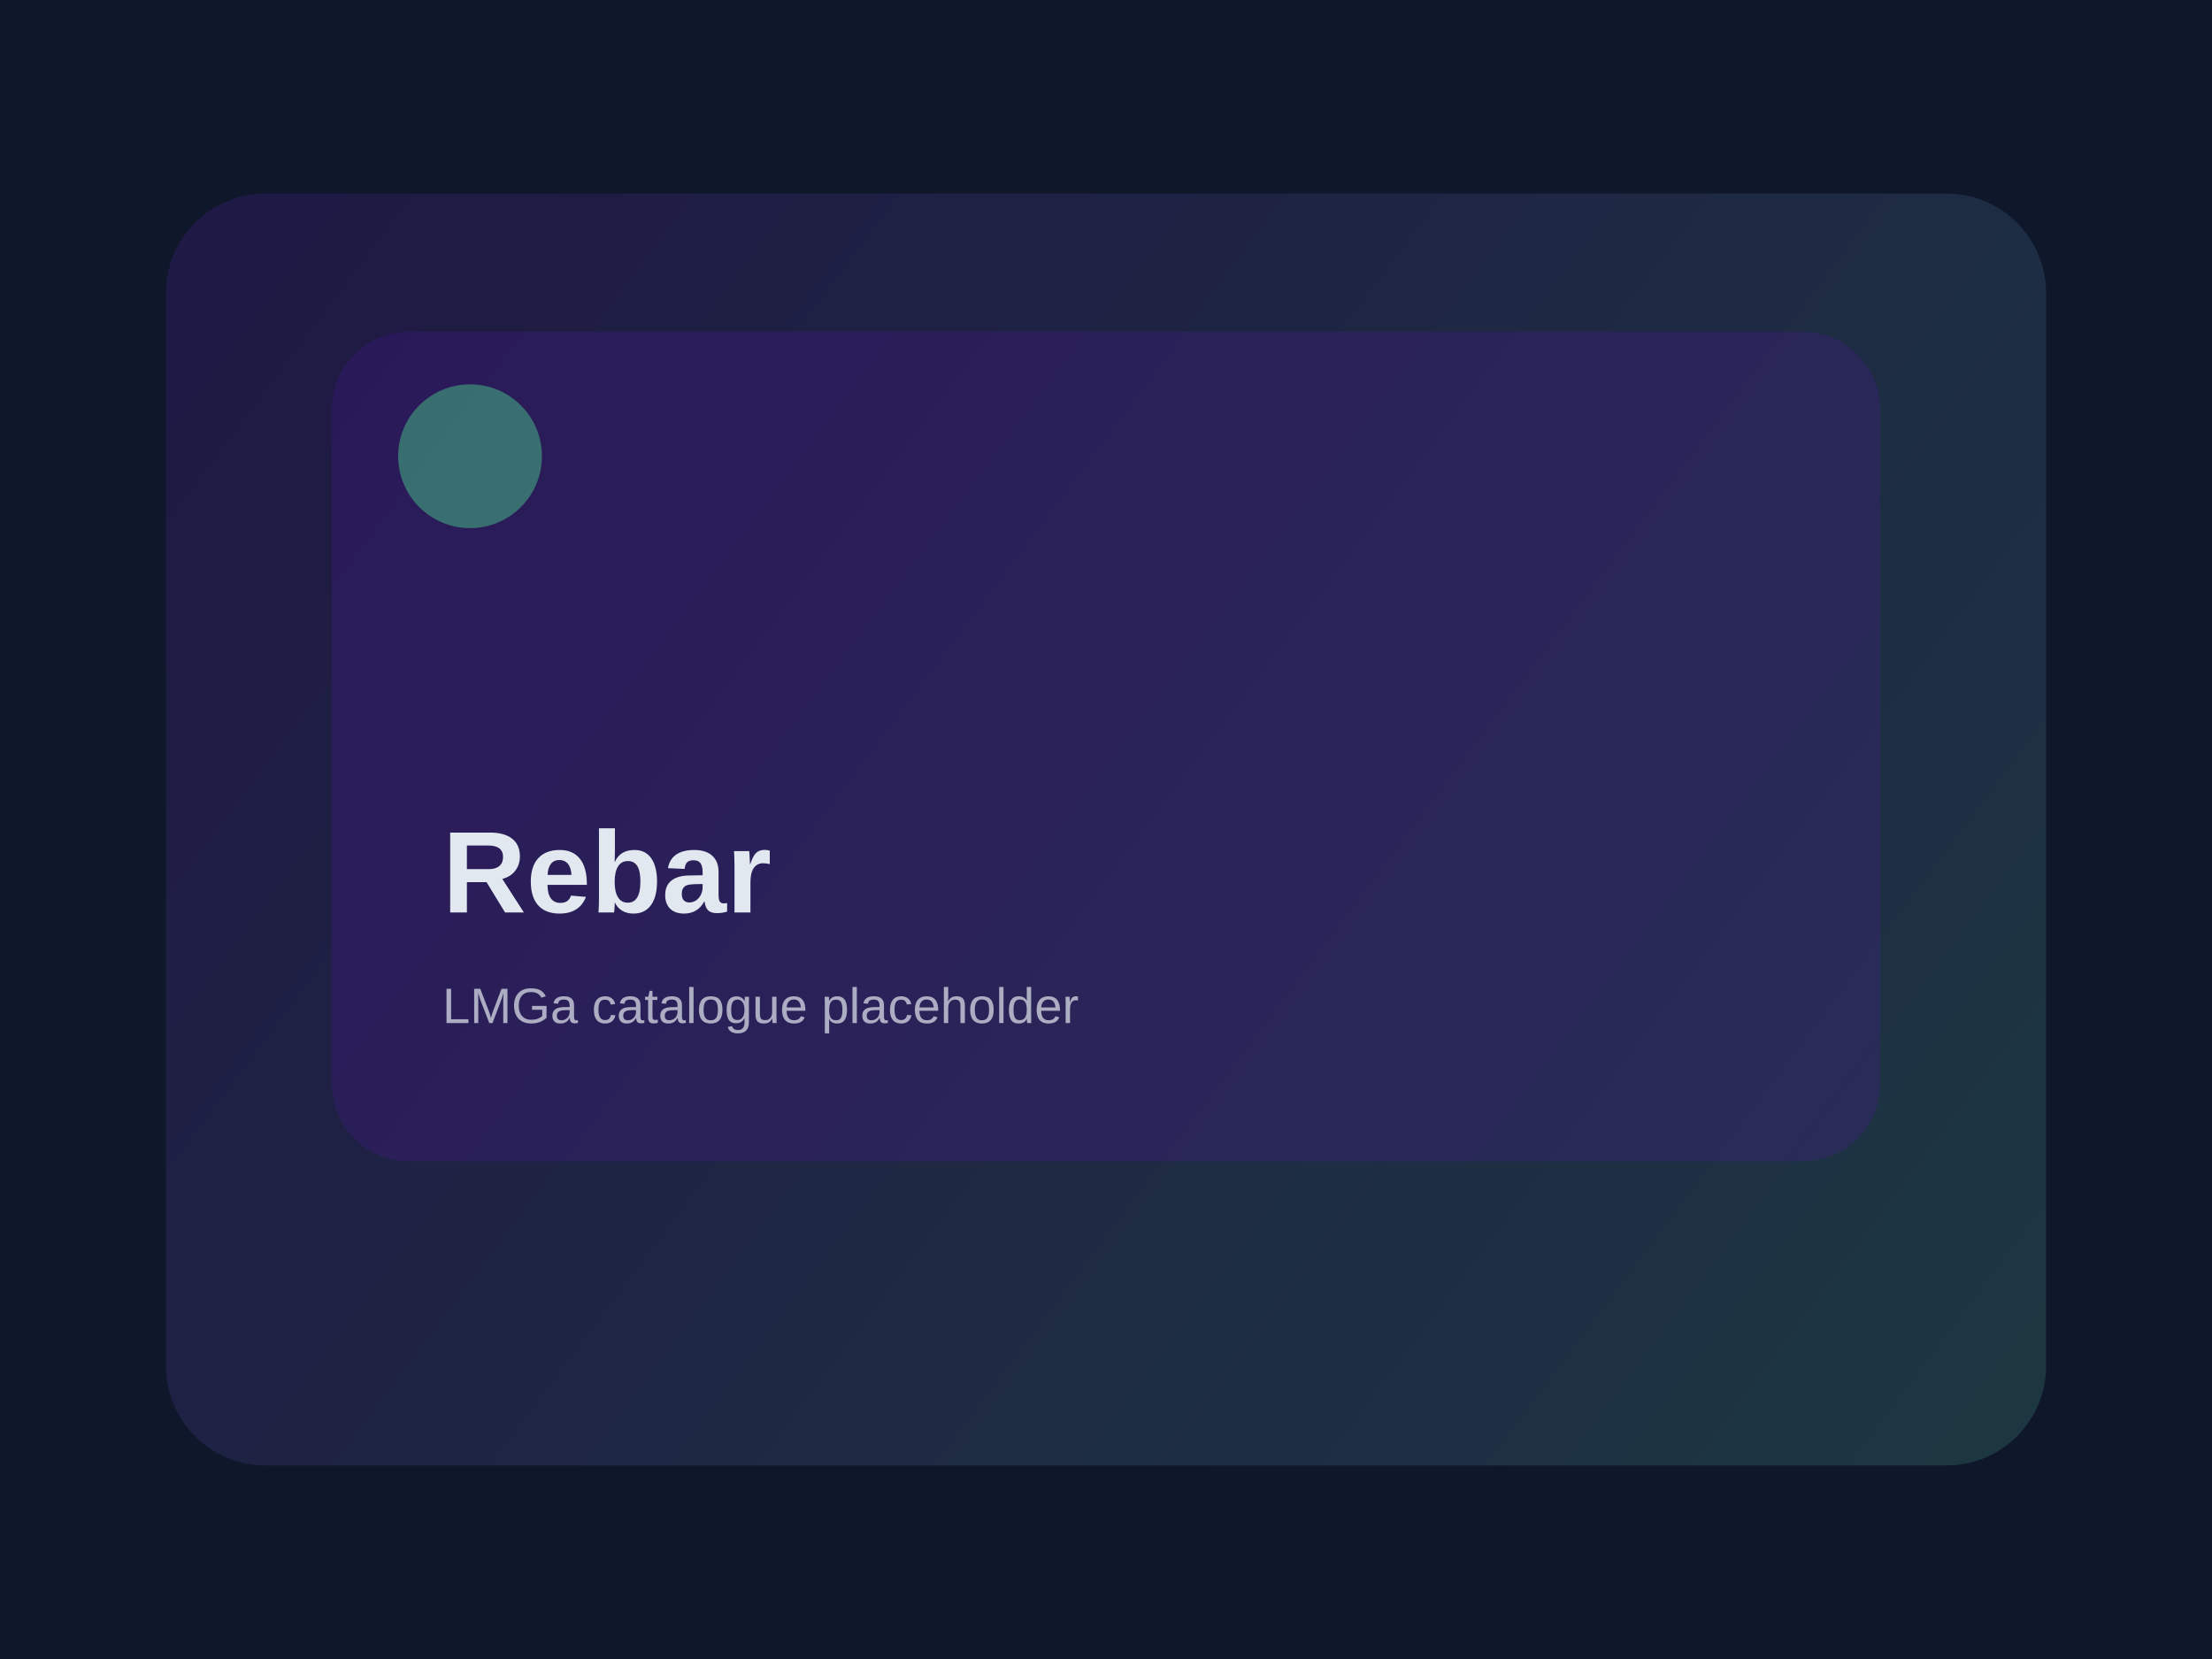
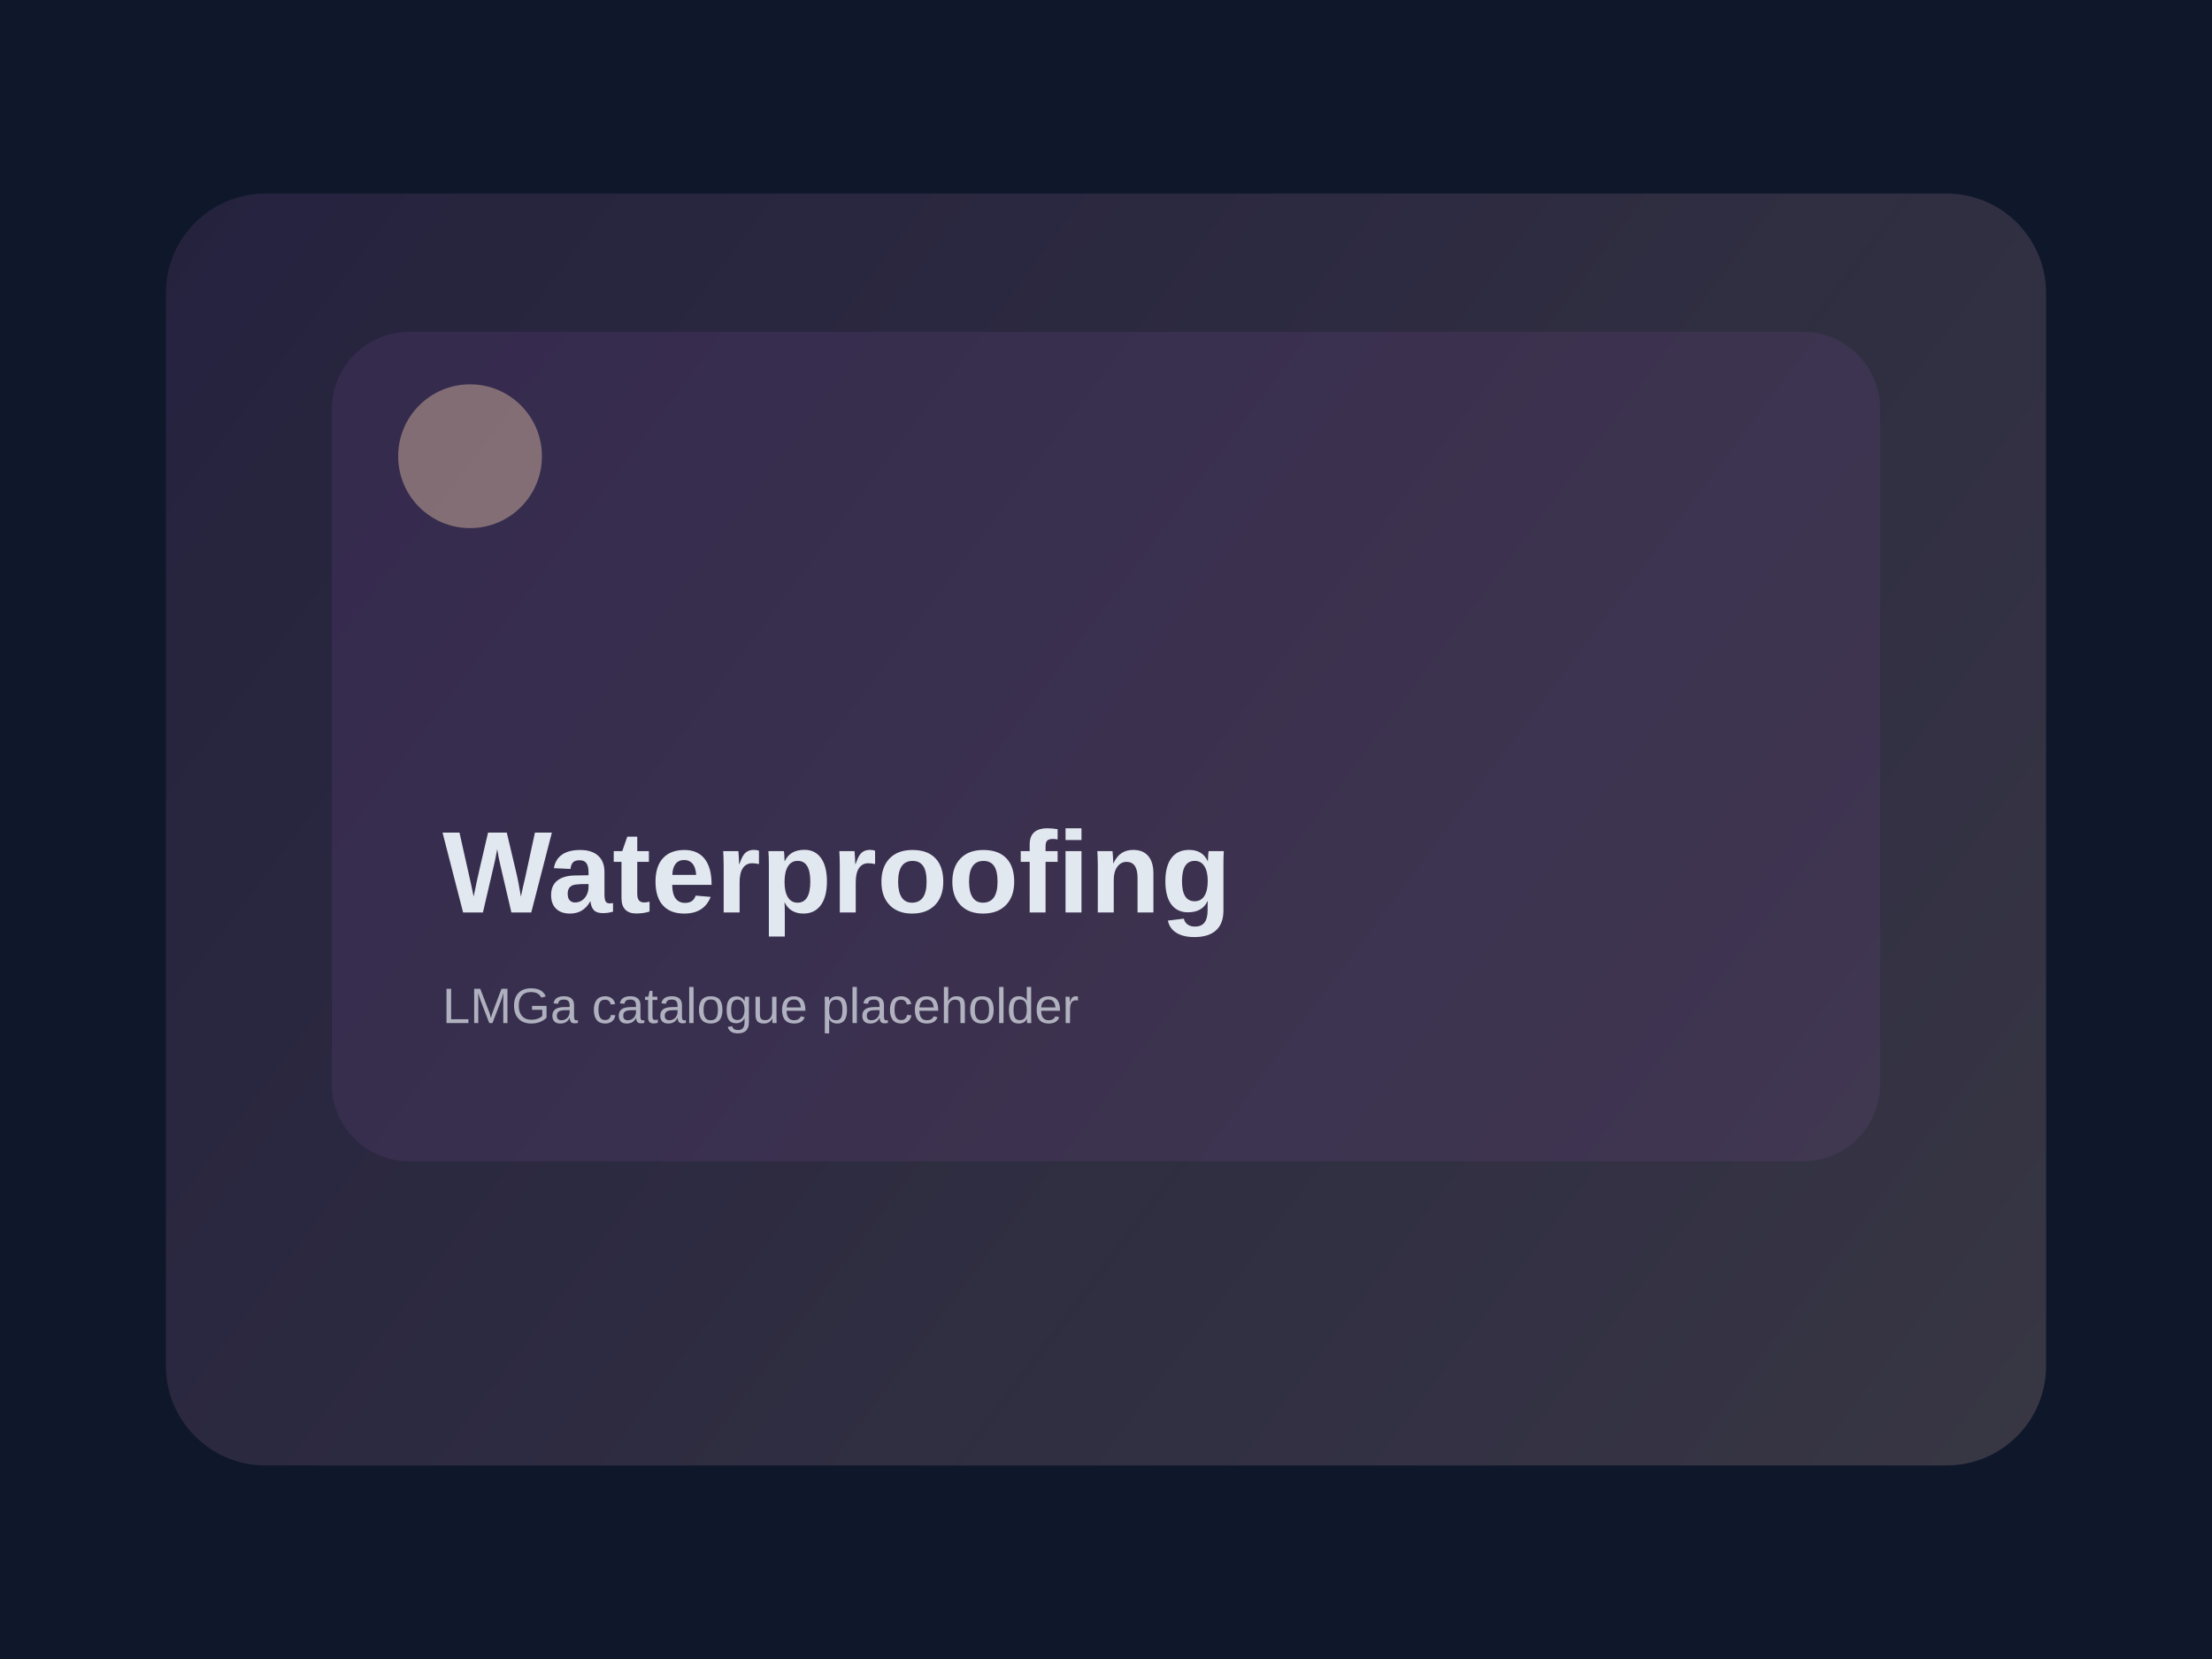
<svg xmlns="http://www.w3.org/2000/svg" width="800" height="600" viewBox="0 0 800 600" fill="none">
  <defs>
    <linearGradient id="g" x1="0" y1="0" x2="800" y2="600" gradientUnits="userSpaceOnUse">
-       <stop offset="0" stop-color="#6112b7" stop-opacity="0.55" />
-       <stop offset="1" stop-color="#42a77f" stop-opacity="0.75" />
+       <stop offset="0" stop-color="#764a8e" stop-opacity="0.55" />
+       <stop offset="1" stop-color="#b69a8f" stop-opacity="0.75" />
    </linearGradient>
  </defs>
  <rect width="800" height="600" fill="#0f172a" />
  <rect x="60" y="70" width="680" height="460" rx="36" fill="url(#g)" opacity="0.35" />
-   <rect x="120" y="120" width="560" height="300" rx="28" fill="#6112b7" opacity="0.18" />
-   <circle cx="170" cy="165" r="26" fill="#42a77f" opacity="0.6" />
-   <text x="160" y="330" font-family="Arial, Helvetica, sans-serif" font-size="42" font-weight="700" fill="#e2e8f0">Rebar</text>
+   <rect x="120" y="120" width="560" height="300" rx="28" fill="#764a8e" opacity="0.18" />
+   <circle cx="170" cy="165" r="26" fill="#b69a8f" opacity="0.6" />
+   <text x="160" y="330" font-family="Arial, Helvetica, sans-serif" font-size="42" font-weight="700" fill="#e2e8f0">Waterproofing</text>
  <text x="160" y="370" font-family="Arial, Helvetica, sans-serif" font-size="18" font-weight="500" fill="#e2e8f0" opacity="0.7">LMGa catalogue placeholder</text>
</svg>
